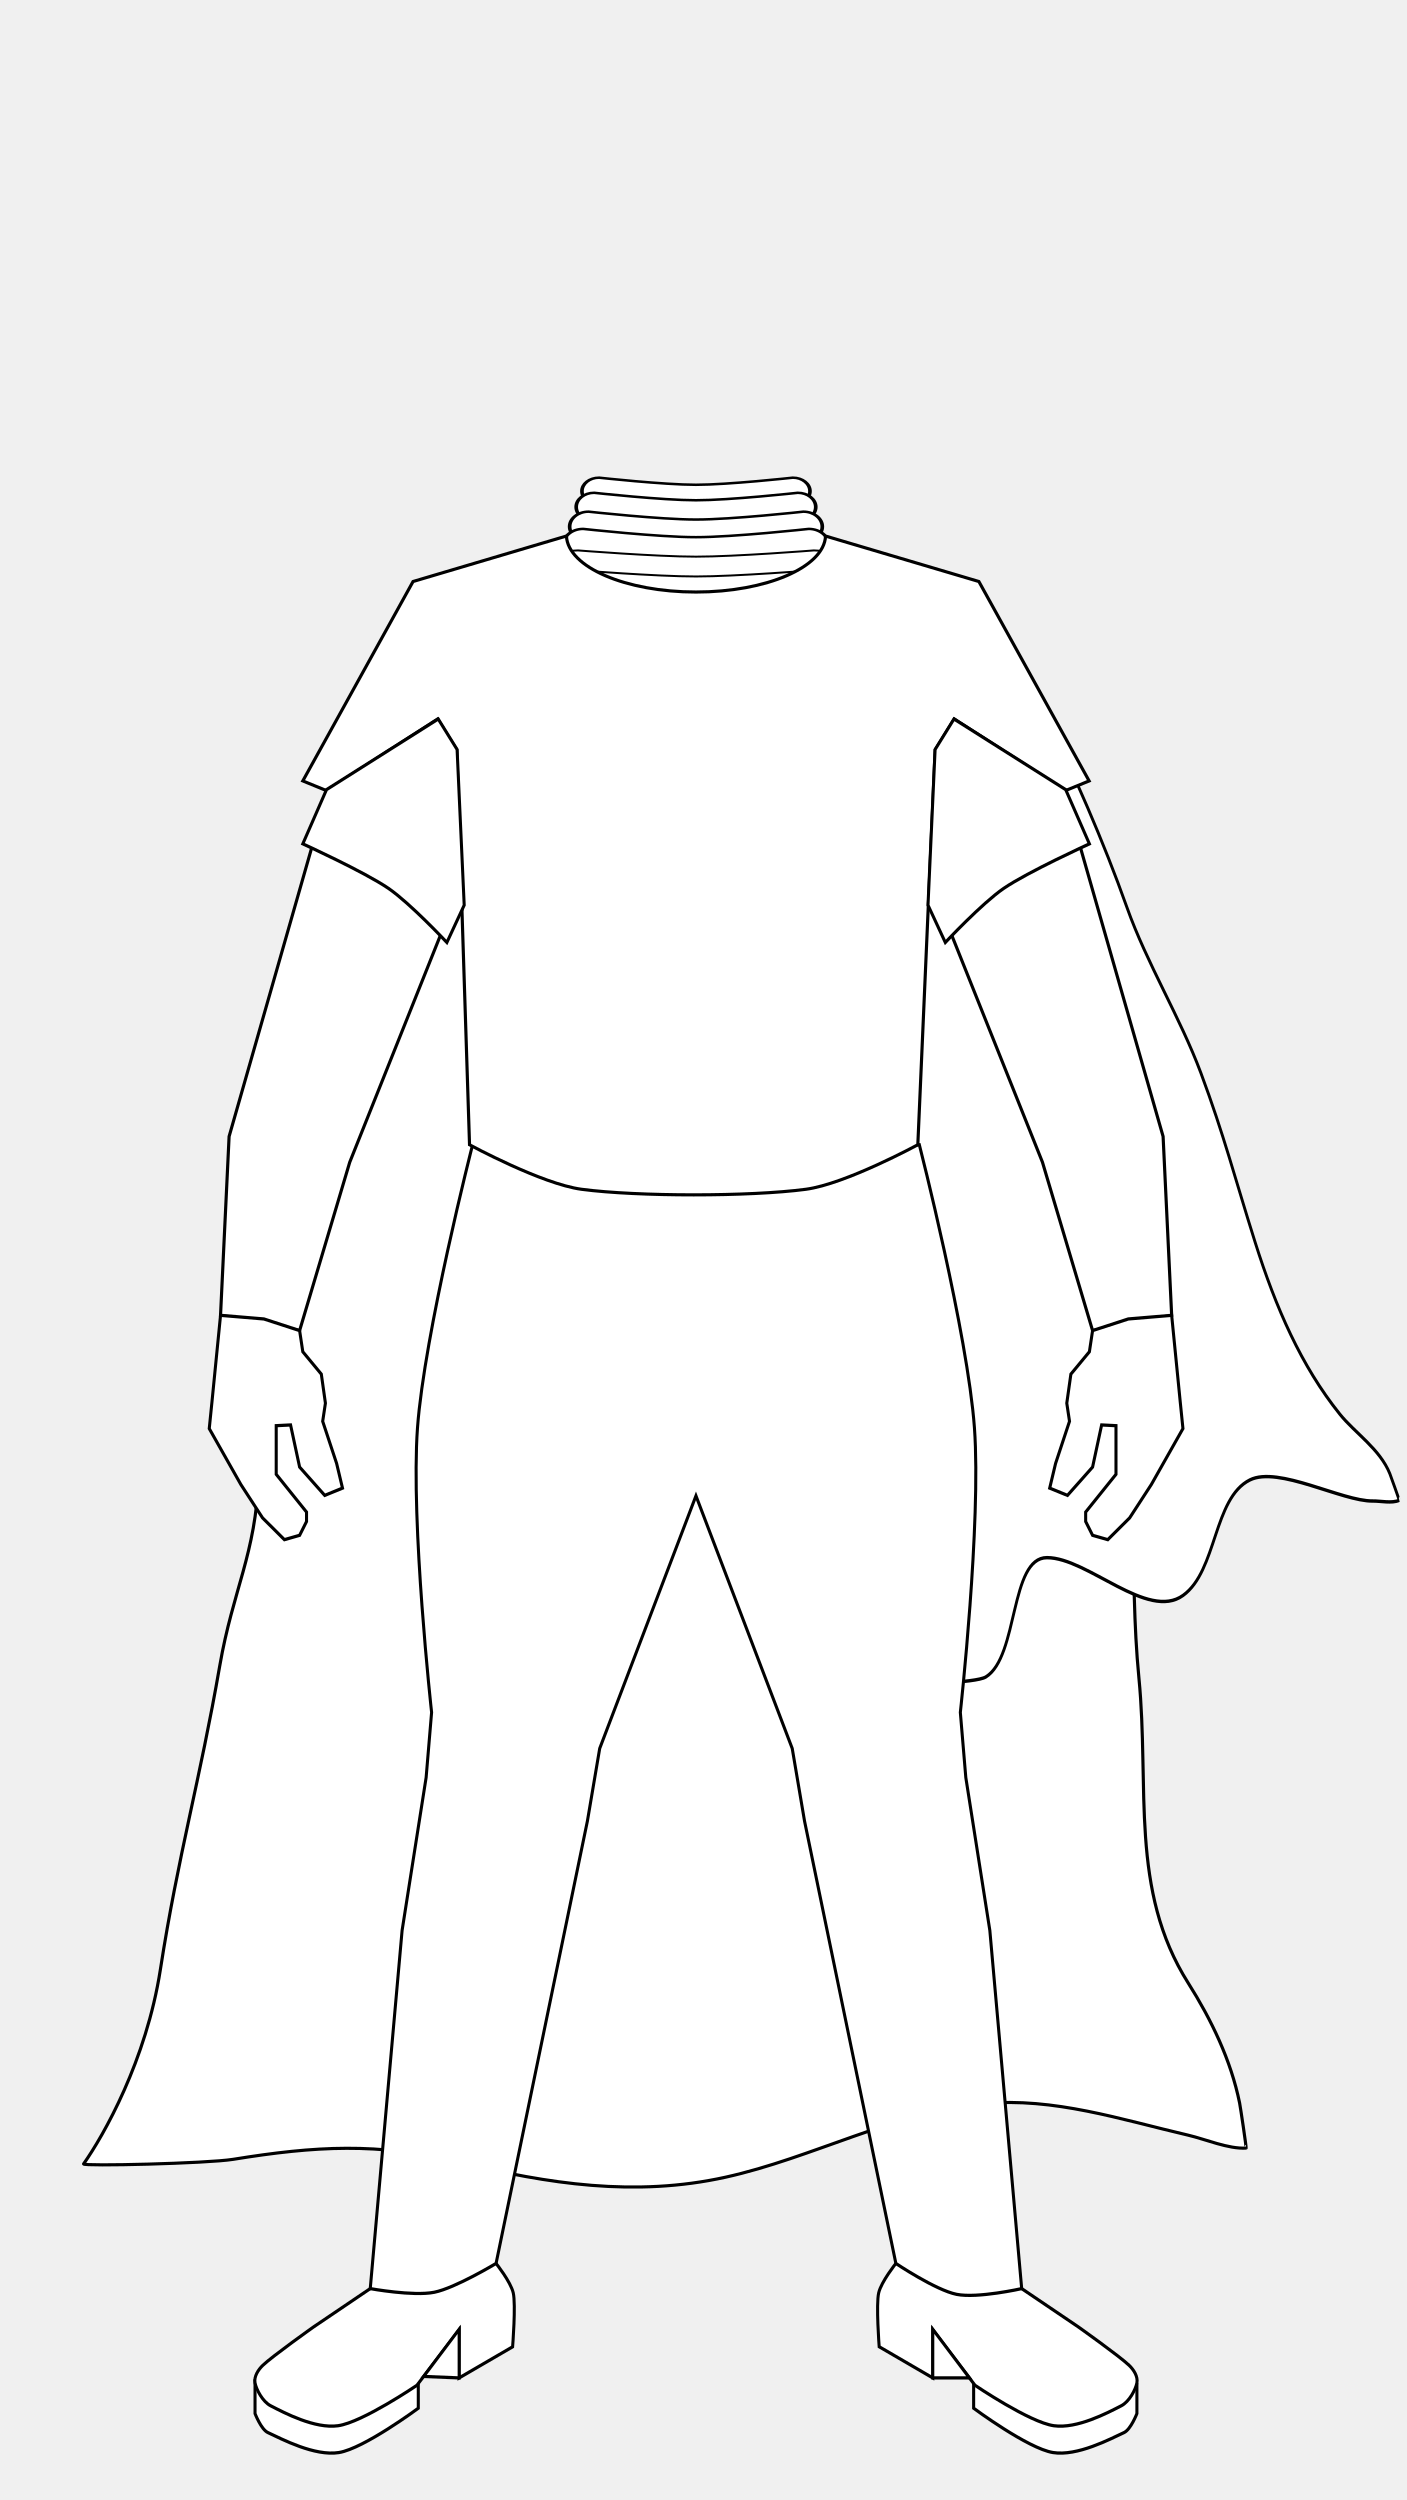
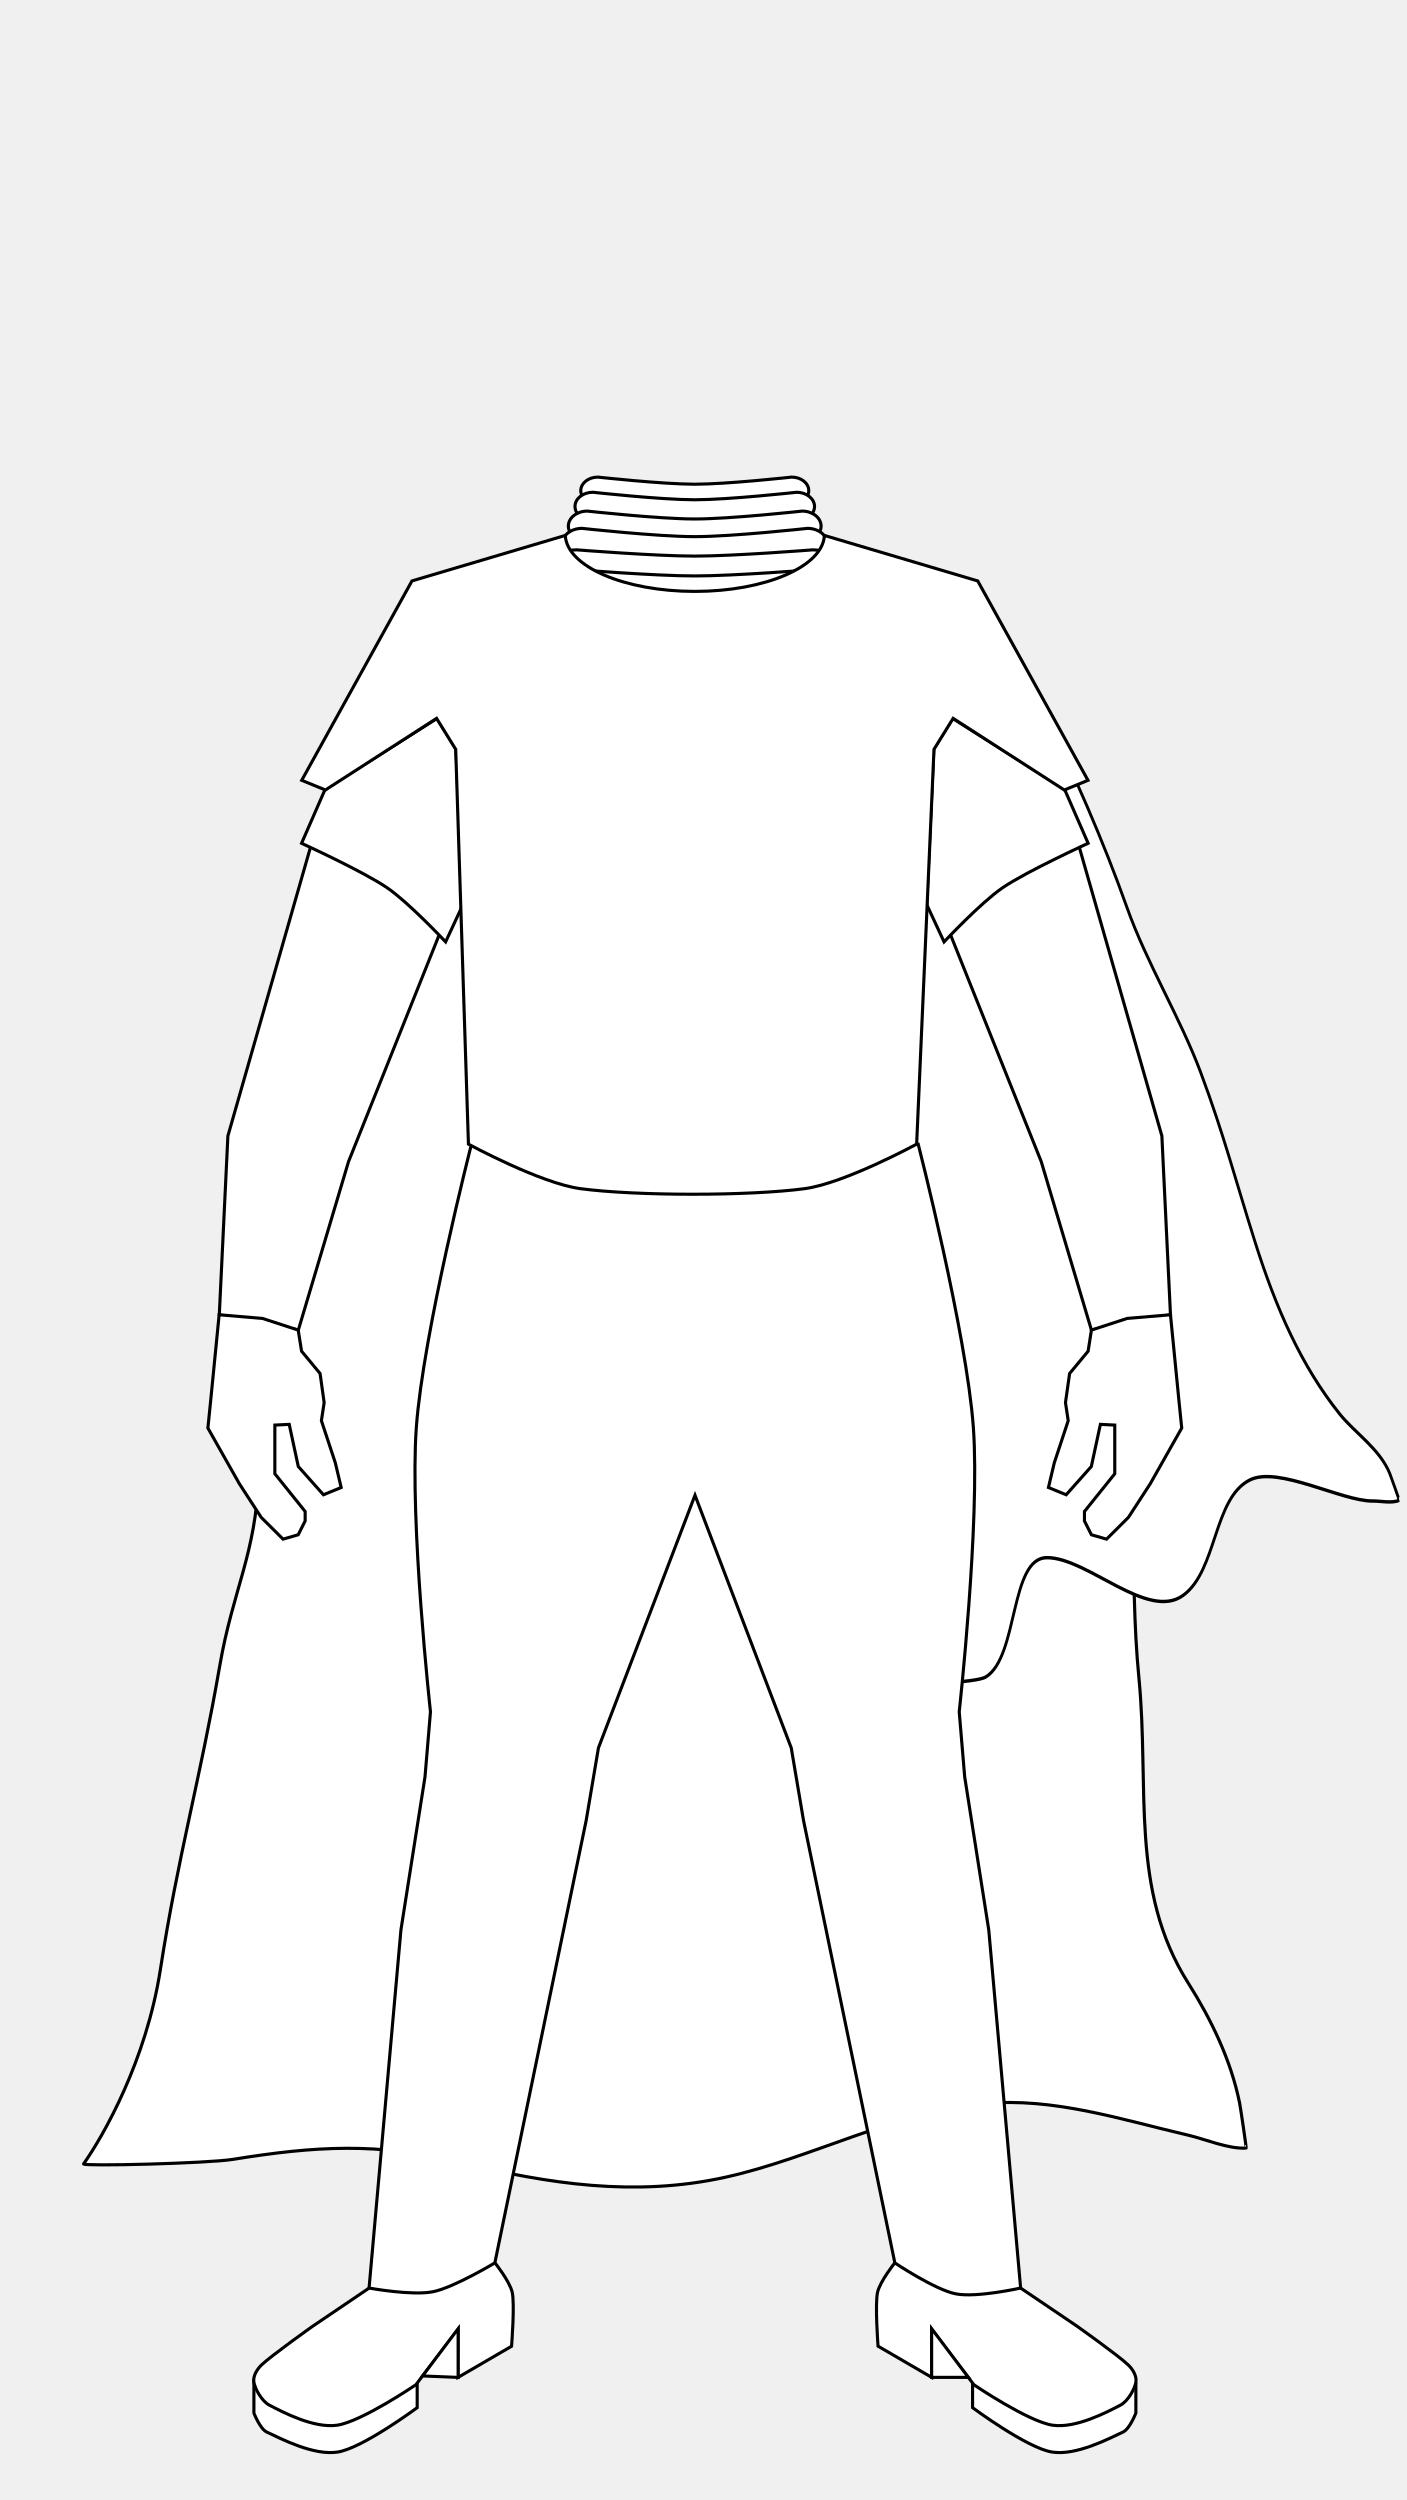
- <svg xmlns="http://www.w3.org/2000/svg" id="Male-Body" width="100%" height="100%" viewBox="0 0 1800 3200" version="1.1" style="stroke:black;fill:white;">
+ <svg xmlns="http://www.w3.org/2000/svg" id="Male-Body" width="100%" height="100%" viewBox="0 0 1800 3200" version="1.1" style="stroke:black;fill:white;stroke-width:4px;">
  <style>
		.option {
			visibility: hidden;
		}
	</style>
  <g id="Back">
    <g id="Cape" transform="matrix(1,0,0,1,-345.148,0)">
-       <g id="No-Cape_Option" />
      <g id="Full-Cape_Option" transform="matrix(4.16667,0,0,4.16667,-106.797,0)">
        <path d="M282.382,188.133C252.498,199.416 219.224,253.787 215.107,295.138C212.51,321.231 199.786,347.741 200.978,373.719C202.186,400.062 188.897,427.382 187.92,453.706C187.04,477.422 180.043,488.257 175.981,511.709C169.904,546.803 163.185,569.926 157.733,605.049C153.4,632.967 140.299,656.04 134.145,664.751C133.582,665.547 172.258,664.613 180.066,663.35C205.284,659.269 224.613,658.09 249.639,664.229C276.827,670.898 303.539,674.986 331.343,668.837C358.129,662.913 383.311,648.755 410.783,646.225C432.127,644.259 452.952,651.144 473.474,655.924C478.676,657.136 485.884,660.234 491.268,659.892C491.404,659.884 489.545,647.386 489.273,646.04C486.62,632.918 480.568,620.393 473.47,609.161C455.416,580.592 461.642,549.247 458.342,515.481C455.143,482.746 458.488,449.941 452.986,417.265C448.119,388.362 431.018,361.468 426.736,332.303C421.711,298.087 410.04,261.437 399.709,228.191C387.039,187.419 312.266,176.85 282.382,188.133Z" style="stroke-width:0.97px;" />
      </g>
      <g id="Shoulder-Cape_Option" transform="matrix(0.871254,0,0,1.0528,117.868,-16.9251)">
        <path d="M1552.7,783.806C1536.45,746.35 1522.52,708.924 1522.52,708.924C1528.19,698.577 1571.95,698.914 1584.23,699.549C1612.85,701.028 1653.09,711.751 1670.56,729.276C1680.53,739.27 1700.88,739.819 1707.64,751.967C1708.17,752.916 1714.34,763.088 1713.75,763.539C1713.67,763.599 1717.21,784.138 1721.36,808.087C1750.4,827.225 1776.49,852.445 1794.03,881.876C1838.26,956.076 1882.39,1039.73 1916.55,1119.39C1945.68,1187.3 1994.99,1253.64 2025.12,1320.56C2059.17,1396.22 2075.4,1449.28 2104.84,1526.43C2135.2,1606.03 2172.7,1677.06 2229.28,1735.43C2251.53,1758.38 2288.19,1777.74 2302.77,1807.86C2304.26,1810.95 2316.79,1840.04 2316.52,1840.14C2305.86,1844.13 2289.09,1840.88 2277.71,1841.02C2232.81,1841.54 2138.94,1798.1 2097.11,1815.4C2043.26,1837.66 2049.08,1925.72 1999,1955.77C1947.02,1986.97 1858.82,1909.99 1799.1,1909.88C1744.13,1909.77 1757.38,2030.24 1709.18,2054.92C1694.26,2062.56 1596.3,2064.12 1596.88,2061.87C1603.23,2037.21 1613.58,1973.8 1602.77,1903.84C1589.18,1815.83 1586.57,1756.05 1574.26,1667.74C1566.04,1608.72 1572.61,1578.45 1557.76,1520.67C1541.28,1456.53 1549.02,1382.75 1528.1,1319.86C1507.47,1257.83 1514.64,1186.34 1501.6,1121.81C1480.94,1019.54 1498.72,829.766 1551.31,784.951C1551.77,784.562 1552.23,784.181 1552.7,783.806Z" style="stroke-width:4.18px;" />
      </g>
+       <g id="No-Cape_Option" />
    </g>
  </g>
-   <g id="Flight-Suit" transform="matrix(1.00223,0,0,1.14613,-458.879,1182.3)">
+   <g id="Flight-Suit" transform="translate(250,575)">
    <g id="Soft-Parts">
-       <g id="Boots" transform="matrix(1.32517,0,0,1.49961,729.581,-966.59)">
+       <g id="Boots">
+         <path class="st0" d="M284,2475.6v31.2c0,0-69.5,51.6-101.6,56.8c-31,5-73.1-17.3-91-25.6c-8.6-4-16.4-24.3-16.4-24.3V2475l20,25.6      l88.1,26.8L284,2475.6z" />
+         <path class="st0" d="M994.9,2475.6v31.2c0,0,69.5,51.6,101.6,56.8c31,5,73.1-17.3,91-25.6c8.6-4,16.4-24.3,16.4-24.3V2475      c0,0-10.5,21-20,25.6c-18,8.7-88.1,26.8-88.1,26.8L994.9,2475.6z" />
+         <path class="st0" d="M150.2,2402.6c0,0-52.6,37.3-65.2,49.3c-5.8,5.5-11.5,14.3-10,22.5c1.7,8.6,9.8,24,20,29.3      c17.7,9.2,56.7,29.7,86.3,25.6c31.2-4.4,101-51.8,101-51.8l54.1-71.1l-0.2,61.7l68.6-39.9c0,0,4.3-54.3,0.8-69.2      c-3.4-14.3-22-37.5-22-37.5l-96-11.8L150.2,2402.6z" />
+         <path class="st0" d="M1128.7,2402.6c0,0,52.6,37.3,65.2,49.3c5.8,5.5,11.5,14.3,10,22.5c-1.7,8.6-9.8,24-20,29.3      c-17.7,9.2-56.7,29.7-86.3,25.6c-31.2-4.4-101-51.8-101-51.8l-54.1-71.1v61.6l-68.6-39.9c0,0-4.1-54.2-0.6-69.1      c3.4-14.3,22-37.5,22-37.5l96-11.8L1128.7,2402.6z" />
+         <path class="st0" d="M290.9,2466.2l45.5,1.9v-62.3L290.9,2466.2z" />
+         <path class="st0" d="M989.4,2468h-46.9v-62.3L989.4,2468z" />
+       </g>
+       <g id="Suit">
+         <path class="st0" d="M516,1662.3l-15.7,92.9l-116.9,566.3c0,0-52.3,31.5-79.1,36.9c-26.8,5.4-81.9-4.7-81.9-4.7l40.8-458.5      l30.8-195.8l7-83.3c0,0-26.8-242.9-18.1-364c8.7-121.1,70.6-362.6,70.6-362.6l285.9,6.2l285.9-6.2c0,0,61.8,241.5,70.6,362.6      c8.7,121.1-18.1,364-18.1,364l7,83.3l30.8,195.8l40.8,458.5c0,0-56.4,12.7-83.2,7.4c-26.8-5.4-77.8-39.6-77.8-39.6l-116.9-566.3      l-15.7-92.9l-123.2-323.4L516,1662.3z" />
        <g>
-           <g transform="matrix(-1.31718,0,0,1.08136,1689.97,-124.051)">
-             <path d="M726.29,1716.4L726.29,1733.18C726.29,1733.18 686.583,1760.92 668.24,1763.71C650.512,1766.41 626.465,1754.43 616.231,1749.95C611.31,1747.8 606.835,1736.87 606.835,1736.87L606.835,1716.07C606.835,1716.07 612.824,1727.35 618.244,1729.82C628.534,1734.52 668.576,1744.25 668.576,1744.25L726.29,1716.4Z" style="stroke-width:2.24px;" />
-           </g>
-           <g transform="matrix(-1.31718,0,0,1.08136,1689.97,-122.969)">
-             <path d="M649.785,1676.13C649.785,1676.13 619.698,1696.21 612.54,1702.64C609.227,1705.62 605.942,1710.36 606.835,1714.72C607.786,1719.37 612.409,1727.66 618.244,1730.49C628.366,1735.41 650.646,1746.48 667.569,1744.25C685.409,1741.9 725.283,1716.4 725.283,1716.4L756.196,1678.15L756.196,1711.31L795.412,1689.83C795.412,1689.83 797.784,1660.65 795.748,1652.65C793.795,1644.97 783.196,1632.47 783.196,1632.47L728.303,1626.14L649.785,1676.13Z" style="stroke-width:2.24px;" />
-           </g>
-           <g transform="matrix(-1.31718,0,0,1.08136,1689.97,-122.969)">
-             <path d="M729.401,1711.31L756.196,1711.31L756.196,1677.81L729.401,1711.31Z" style="stroke-width:2.24px;" />
-           </g>
+           <path class="st0" d="M785.2,53c0-9.6-9.8-17.3-21.9-17.3c0,0-82.7,9.1-124,9.1s-124-9.1-124-9.1c-12.1,0-21.9,7.8-21.9,17.3       c0,9.6,9.8,17.3,21.9,17.3c0,0,82.7,9.1,124,9.1s124-9.1,124-9.1C775.4,70.3,785.2,62.6,785.2,53z" />
+           <path class="st0" d="M792.6,73.3c0-10-10.3-18.2-23-18.2c0,0-86.9,9.6-130.3,9.6c-43.4,0-130.3-9.6-130.3-9.6       c-12.7,0-23,8.1-23,18.2s10.3,18.2,23,18.2c0,0,86.9,9.6,130.3,9.6c43.4,0,130.3-9.6,130.3-9.6C782.3,91.4,792.6,83.3,792.6,73.3z       " />
+           <path class="st0" d="M801,98.4c0-10.6-10.9-19.2-24.3-19.2c0,0-91.6,10.1-137.4,10.1S501.8,79.2,501.8,79.2       c-13.4,0-24.3,8.6-24.3,19.2c0,10.6,10.9,19.2,24.3,19.2c0,0,91.6,10.1,137.4,10.1s137.4-10.1,137.4-10.1       C790.1,117.6,801,109,801,98.4z" />
+           <path class="st0" d="M809.1,121.4c0-11.1-11.4-20.1-25.5-20.1c0,0-96.2,10.6-144.3,10.6c-48.1,0-144.3-10.6-144.3-10.6       c-14.1,0-25.5,9-25.5,20.1s11.4,20.1,25.5,20.1c0,0,96.2,10.6,144.3,10.6c48.1,0,144.3-10.6,144.3-10.6       C797.6,141.6,809.1,132.5,809.1,121.4z" />
+           <path class="st0" d="M817.1,144c0-8.4-12-15.2-26.7-15.2c0,0-100.8,8-151.1,8s-151.1-8-151.1-8c-14.7,0-26.7,6.8-26.7,15.2       s12,15.2,26.7,15.2c0,0,100.7,8,151.1,8s151.1-8,151.1-8C805.1,159.2,817.1,152.4,817.1,144z" />
+           <path class="st0" d="M817.1,169.4c0-8.4-12-15.2-26.7-15.2c0,0-100.8,8-151.1,8s-151.1-8-151.1-8c-14.7,0-26.7,6.8-26.7,15.2       c0,8.4,12,15.2,26.7,15.2c0,0,100.7,15.4,151.1,15.4s151.1-15.4,151.1-15.4C805.1,184.6,817.1,177.8,817.1,169.4z" />
        </g>
-         <g>
-           <g transform="matrix(1.31718,0,0,1.08136,-758.572,-124.051)">
-             <path d="M726.29,1716.4L726.29,1733.18C726.29,1733.18 686.583,1760.92 668.24,1763.71C650.512,1766.41 626.465,1754.43 616.231,1749.95C611.31,1747.8 606.835,1736.87 606.835,1736.87L606.835,1716.07L618.244,1729.82L668.576,1744.25L726.29,1716.4Z" style="stroke-width:2.24px;" />
-           </g>
-           <g transform="matrix(1.31718,0,0,1.08136,-758.572,-122.969)">
-             <path d="M649.785,1676.13C649.785,1676.13 619.698,1696.21 612.54,1702.64C609.227,1705.62 605.942,1710.36 606.835,1714.72C607.786,1719.37 612.409,1727.66 618.244,1730.49C628.366,1735.41 650.646,1746.48 667.569,1744.25C685.409,1741.9 725.283,1716.4 725.283,1716.4L756.196,1678.15L756.083,1711.37L795.299,1689.89C795.299,1689.89 797.784,1660.65 795.748,1652.65C793.795,1644.97 783.196,1632.47 783.196,1632.47L728.303,1626.14L649.785,1676.13Z" style="stroke-width:2.24px;" />
-           </g>
-           <g transform="matrix(1.31718,0,0,1.08136,-758.572,-122.969)">
-             <path d="M730.205,1710.31L756.196,1711.31L756.196,1677.81L730.205,1710.31Z" style="stroke-width:2.24px;" />
-           </g>
-         </g>
+         <path class="st0" d="M1110.2,435l127,444l11,228.9l-101.2,19.5l-64.2-215.5L938.1,550l7.3-165.8l24.5-39.6L1110.2,435z" />
+         <path class="st0" d="M168.8,434.7l139.9-90.1l24.5,39.6l5.5,171L196.1,911.9l-64.2,215.5l-101.2-19.5l11-228.9L168.8,434.7z" />
      </g>
-       <g id="Suit" transform="matrix(0.997778,0,0,1.0475,73.6392,34.784)">
-         <g transform="matrix(1,0,0,0.832936,436.906,-1031.55)">
-           <path d="M1309.9,1026.97L1436.93,1470.97L1447.89,1699.91L1346.67,1719.43L1282.52,1503.94L1137.87,1142L1145.14,976.225L1169.63,936.575L1309.9,1026.97Z" style="stroke-width:4.04px;" />
-         </g>
-         <g transform="matrix(1,0,0,0.832936,436.906,-1031.55)">
-           <path d="M368.514,1026.7L508.368,936.575L532.859,976.225L538.38,1147.23L395.824,1503.94L331.668,1719.43L230.445,1699.91L241.412,1470.97L368.514,1026.7Z" style="stroke-width:4.04px;" />
-         </g>
-         <g transform="matrix(2.03538,0,0,1.63063,328.037,-1007.92)">
-           <g transform="matrix(1.29579,0,0,0.929431,-738.62,-84.9653)">
-             <path d="M984.737,430.319C984.737,425.068 981.013,420.806 976.426,420.806C976.426,420.806 945.078,425.806 929.404,425.806C913.73,425.806 882.382,420.806 882.382,420.806C877.795,420.806 874.071,425.068 874.071,430.319C874.071,435.569 877.795,439.832 882.382,439.832C882.382,439.832 913.73,444.832 929.404,444.832C945.078,444.832 976.426,439.832 976.426,439.832C981.013,439.832 984.737,435.569 984.737,430.319Z" style="stroke-width:1.78px;" />
-           </g>
-           <g transform="matrix(1.36143,0,0,0.976507,-799.619,-94.8875)">
-             <path d="M984.737,430.319C984.737,425.068 981.013,420.806 976.426,420.806C976.426,420.806 945.078,425.806 929.404,425.806C913.73,425.806 882.382,420.806 882.382,420.806C877.795,420.806 874.071,425.068 874.071,430.319C874.071,435.569 877.795,439.832 882.382,439.832C882.382,439.832 913.73,444.832 929.404,444.832C945.078,444.832 976.426,439.832 976.426,439.832C981.013,439.832 984.737,435.569 984.737,430.319Z" style="stroke-width:1.7px;" />
-           </g>
-           <g transform="matrix(1.43578,0,0,1.02984,-868.719,-104.993)">
-             <path d="M984.737,430.319C984.737,425.068 981.013,420.806 976.426,420.806C976.426,420.806 945.078,425.806 929.404,425.806C913.73,425.806 882.382,420.806 882.382,420.806C877.795,420.806 874.071,425.068 874.071,430.319C874.071,435.569 877.795,439.832 882.382,439.832C882.382,439.832 913.73,444.832 929.404,444.832C945.078,444.832 976.426,439.832 976.426,439.832C981.013,439.832 984.737,435.569 984.737,430.319Z" style="stroke-width:1.61px;" />
-           </g>
-           <g transform="matrix(1.50761,0,0,1.08136,-935.486,-115.4)">
-             <path d="M984.737,430.319C984.737,425.068 981.013,420.806 976.426,420.806C976.426,420.806 945.078,425.806 929.404,425.806C913.73,425.806 882.382,420.806 882.382,420.806C877.795,420.806 874.071,425.068 874.071,430.319C874.071,435.569 877.795,439.832 882.382,439.832C882.382,439.832 913.73,444.832 929.404,444.832C945.078,444.832 976.426,439.832 976.426,439.832C981.013,439.832 984.737,435.569 984.737,430.319Z" style="stroke-width:1.53px;" />
-           </g>
-           <g transform="matrix(1.57903,0,0,0.816557,-1001.86,10.0899)">
-             <path d="M984.737,430.319C984.737,425.068 981.013,420.806 976.426,420.806C976.426,420.806 945.078,425.806 929.404,425.806C913.73,425.806 882.382,420.806 882.382,420.806C877.795,420.806 874.071,425.068 874.071,430.319C874.071,435.569 877.795,439.832 882.382,439.832C882.382,439.832 913.73,444.832 929.404,444.832C945.078,444.832 976.426,439.832 976.426,439.832C981.013,439.832 984.737,435.569 984.737,430.319Z" style="stroke-width:1.59px;" />
-           </g>
-           <g transform="matrix(1.57903,0,0,0.816557,-1001.86,23.0506)">
-             <path d="M984.737,430.319C984.737,425.068 981.013,420.806 976.426,420.806C976.426,420.806 945.078,425.806 929.404,425.806C913.73,425.806 882.382,420.806 882.382,420.806C877.795,420.806 874.071,425.068 874.071,430.319C874.071,435.569 877.795,439.832 882.382,439.832C882.382,439.832 913.73,449.461 929.404,449.461C945.078,449.461 976.426,439.832 976.426,439.832C981.013,439.832 984.737,435.569 984.737,430.319Z" style="stroke-width:1.59px;" />
-           </g>
-         </g>
-         <g transform="matrix(1.74938,0,0,1.54809,-350.077,-1132.01)">
-           <path d="M859.029,1277.8L850.029,1327.8L783.196,1632.47C783.196,1632.47 753.306,1649.43 737.963,1652.32C722.619,1655.21 691.136,1649.81 691.136,1649.81L714.446,1403.13L732.029,1297.8L736.029,1252.97C736.029,1252.97 720.696,1122.29 725.696,1057.13C730.696,991.977 766.029,862.023 766.029,862.023L929.463,865.356L1092.9,862.023C1092.9,862.023 1128.23,991.977 1133.23,1057.13C1138.23,1122.29 1122.9,1252.97 1122.9,1252.97L1126.9,1297.8L1144.48,1403.13L1167.79,1649.81C1167.79,1649.81 1135.54,1656.64 1120.2,1653.76C1104.86,1650.87 1075.73,1632.47 1075.73,1632.47L1008.9,1327.8L999.897,1277.8L929.463,1103.8L859.029,1277.8Z" style="stroke-width:2.24px;" />
-         </g>
+       <g id="Gloves">
+         <path id="Left_Glove" class="st0" d="M1142.8,1154.5l-23.7,28.6l-5.3,37.2l3.5,23.2l-17.8,53.9l-7.5,31.6l22.7,9.3l32.2-36.2      l11.6-53.9l18.4,0.9v62.3l-38.8,48.3v12.1l8.9,17.7l19.4,5.6l28-27.9l27.8-42.8l30.8-54.5l9.6-17l-3.5-34.4l-10.9-110.6l-55.5,4.7      l-45.7,14.9L1142.8,1154.5z" />
+         <path id="Right_Glove" class="st0" d="M136,1154.5l23.7,28.6l5.2,37.2l-3.5,23.2l17.8,53.9l7.5,31.6l-22.7,9.3l-32.2-36.2      l-11.6-53.9l-18.4,0.9v62.3l38.8,48.3v12.1l-8.9,17.7l-19.4,5.6l-28-27.9l-27.8-42.8l-30.8-54.5l-9.6-17l3.5-34.4l10.9-110.6      l55.5,4.7l45.7,14.9L136,1154.5z" />
      </g>
-       <g id="Vest" transform="matrix(0.997778,0,0,0.8725,509.574,-557.169)">
-         <path d="M673.214,142.643C675.327,182.234 748.818,214.084 839.037,214.084C929.255,214.084 1002.75,182.234 1004.86,142.653L1006.36,142.857L1201.12,200.628L1342.24,455.875L1311.91,468.266L1169.63,376.575L1145.14,416.225L1122.97,921.589C1122.97,921.589 1030.53,971.83 979.521,978.586C907.797,988.085 764.348,988.085 692.623,978.586C641.616,971.83 549.174,921.589 549.174,921.589L532.859,416.225L508.368,376.575L366.085,468.266L335.762,455.875L476.879,200.628L671.643,142.857L673.214,142.643Z" style="stroke-width:4.04px;" />
+       <g id="Sleeves_Toggle">
+         <path class="st0" d="M1112.5,435l30.3,69.4c0,0-78.9,36-109.6,57c-27.8,19-74.8,69.2-74.8,69.2l-22.2-47.8l9.1-199.2l24.1-39      L1112.5,435z" />
+         <path class="st0" d="M166.3,435L136,504.4c0,0,78.9,36,109.6,57c27.8,19,74.8,69.2,74.8,69.2l22.2-47.8l-9.1-199.2l-24.1-39      L166.3,435z" />
      </g>
-     </g>
-     <g id="Gloves" transform="matrix(0.997778,0,0,1.0475,73.6392,34.784)">
-       <g id="Left_Glove" transform="matrix(-1.74938,0,0,1.54809,2902.23,-1132.01)">
-         <path d="M641.796,1004.6L655.339,1020.01L658.339,1040.01L656.339,1052.51L666.53,1081.51L670.839,1098.51L657.839,1103.51L639.456,1084.01L632.839,1055.01L622.339,1055.51L622.339,1089.01L644.523,1115.01L644.523,1121.51L639.456,1131.01L628.339,1134.01L612.339,1119.01L596.456,1096.01L578.839,1066.67L573.339,1057.51L575.339,1039.01L581.594,979.514L613.339,982.014L639.456,990.014L641.796,1004.6Z" style="stroke-width:2.24px;" />
-       </g>
-       <g id="Right_Glove" transform="matrix(1.74938,0,0,1.54809,-350.077,-1132.01)">
-         <path d="M641.796,1004.6L655.339,1020.01L658.339,1040.01L656.339,1052.51L666.53,1081.51L670.839,1098.51L657.839,1103.51L639.456,1084.01L632.839,1055.01L622.339,1055.51L622.339,1089.01L644.523,1115.01L644.523,1121.51L639.456,1131.01L628.339,1134.01L612.339,1119.01L596.456,1096.01L578.839,1066.67L573.339,1057.51L575.339,1039.01L581.594,979.514L613.339,982.014L639.456,990.014L641.796,1004.6Z" style="stroke-width:2.24px;" />
-       </g>
-     </g>
-     <g id="Sleeves_Toggle" transform="matrix(0.997778,0,0,1.0475,73.6392,34.784)">
-       <g id="Sleeves">
-         <g transform="matrix(-1.74938,0,0,1.54809,2902.23,-1132.01)">
-           <path d="M659.13,617.472L641.796,654.806C641.796,654.806 686.894,674.153 704.463,685.472C720.352,695.709 747.213,722.722 747.213,722.722L759.88,697.022L754.68,589.822L740.88,568.822L659.13,617.472Z" style="stroke-width:2.24px;" />
-         </g>
-         <g transform="matrix(1.74938,0,0,1.54809,-350.077,-1132.01)">
-           <path d="M659.13,617.472L641.796,654.806C641.796,654.806 686.894,674.153 704.463,685.472C720.352,695.709 747.213,722.722 747.213,722.722L759.88,697.022L754.68,589.822L740.88,568.822L659.13,617.472Z" style="stroke-width:2.24px;" />
-         </g>
-       </g>
+       <path id="Vest" class="st0" d="M473.6,110.6c2.1,39.6,75.6,71.4,165.8,71.4s163.7-31.9,165.8-71.4l1.5,0.2l194.8,57.8l141.1,255.2     l-30.3,12.4l-142.3-91.7l-24.5,39.6l-22.2,505.4c0,0-92.4,50.2-143.4,57c-71.7,9.5-215.2,9.5-286.9,0c-51-6.8-143.4-57-143.4-57     l-16.3-505.4l-24.5-39.6l-142.3,91.7l-30.3-12.4l141.1-255.2l194.8-57.8L473.6,110.6z" />
    </g>
  </g>
  <g id="Lower-body_wrapper" transform="translate(291,1343)">
    <g id="Ankles_Current" />
    <g id="Shins_Current" />
    <g id="Knees_Current" />
    <g id="Thighs_Current" />
    <g id="Groin_Current" />
  </g>
  <g id="Upper-body_wrapper" transform="translate(190,557)">
-     <g id="Shoulders_Current" />
-     <g id="Biceps_Current" />
+     <g id="Shoulders_Current">
+       <g id="LeftShoulder_Current" />
+       <g id="RightShoulder_Current" />
+     </g>
+     <g id="Biceps_Current">
+       <g id="LeftBiceps_Current" />
+       <g id="RightBiceps_Current" />
+     </g>
    <g id="Chest_Current" />
-     <g id="Elbows_Current" />
-     <g id="Gauntlets_Current" />
+     <g id="Elbows_Current">
+       <g id="LeftElbow_Current" />
+       <g id="LeftElbow_Current" />
+     </g>
+     <g id="Gauntlets_Current">
+       <g id="LeftGauntlet_Current" />
+       <g id="RightGauntlet_Current" />
+     </g>
  </g>
  <g id="Helmet-wrapper" transform="translate(540,35)">
    <g id="Helmet_Current" />
  </g>
</svg>
